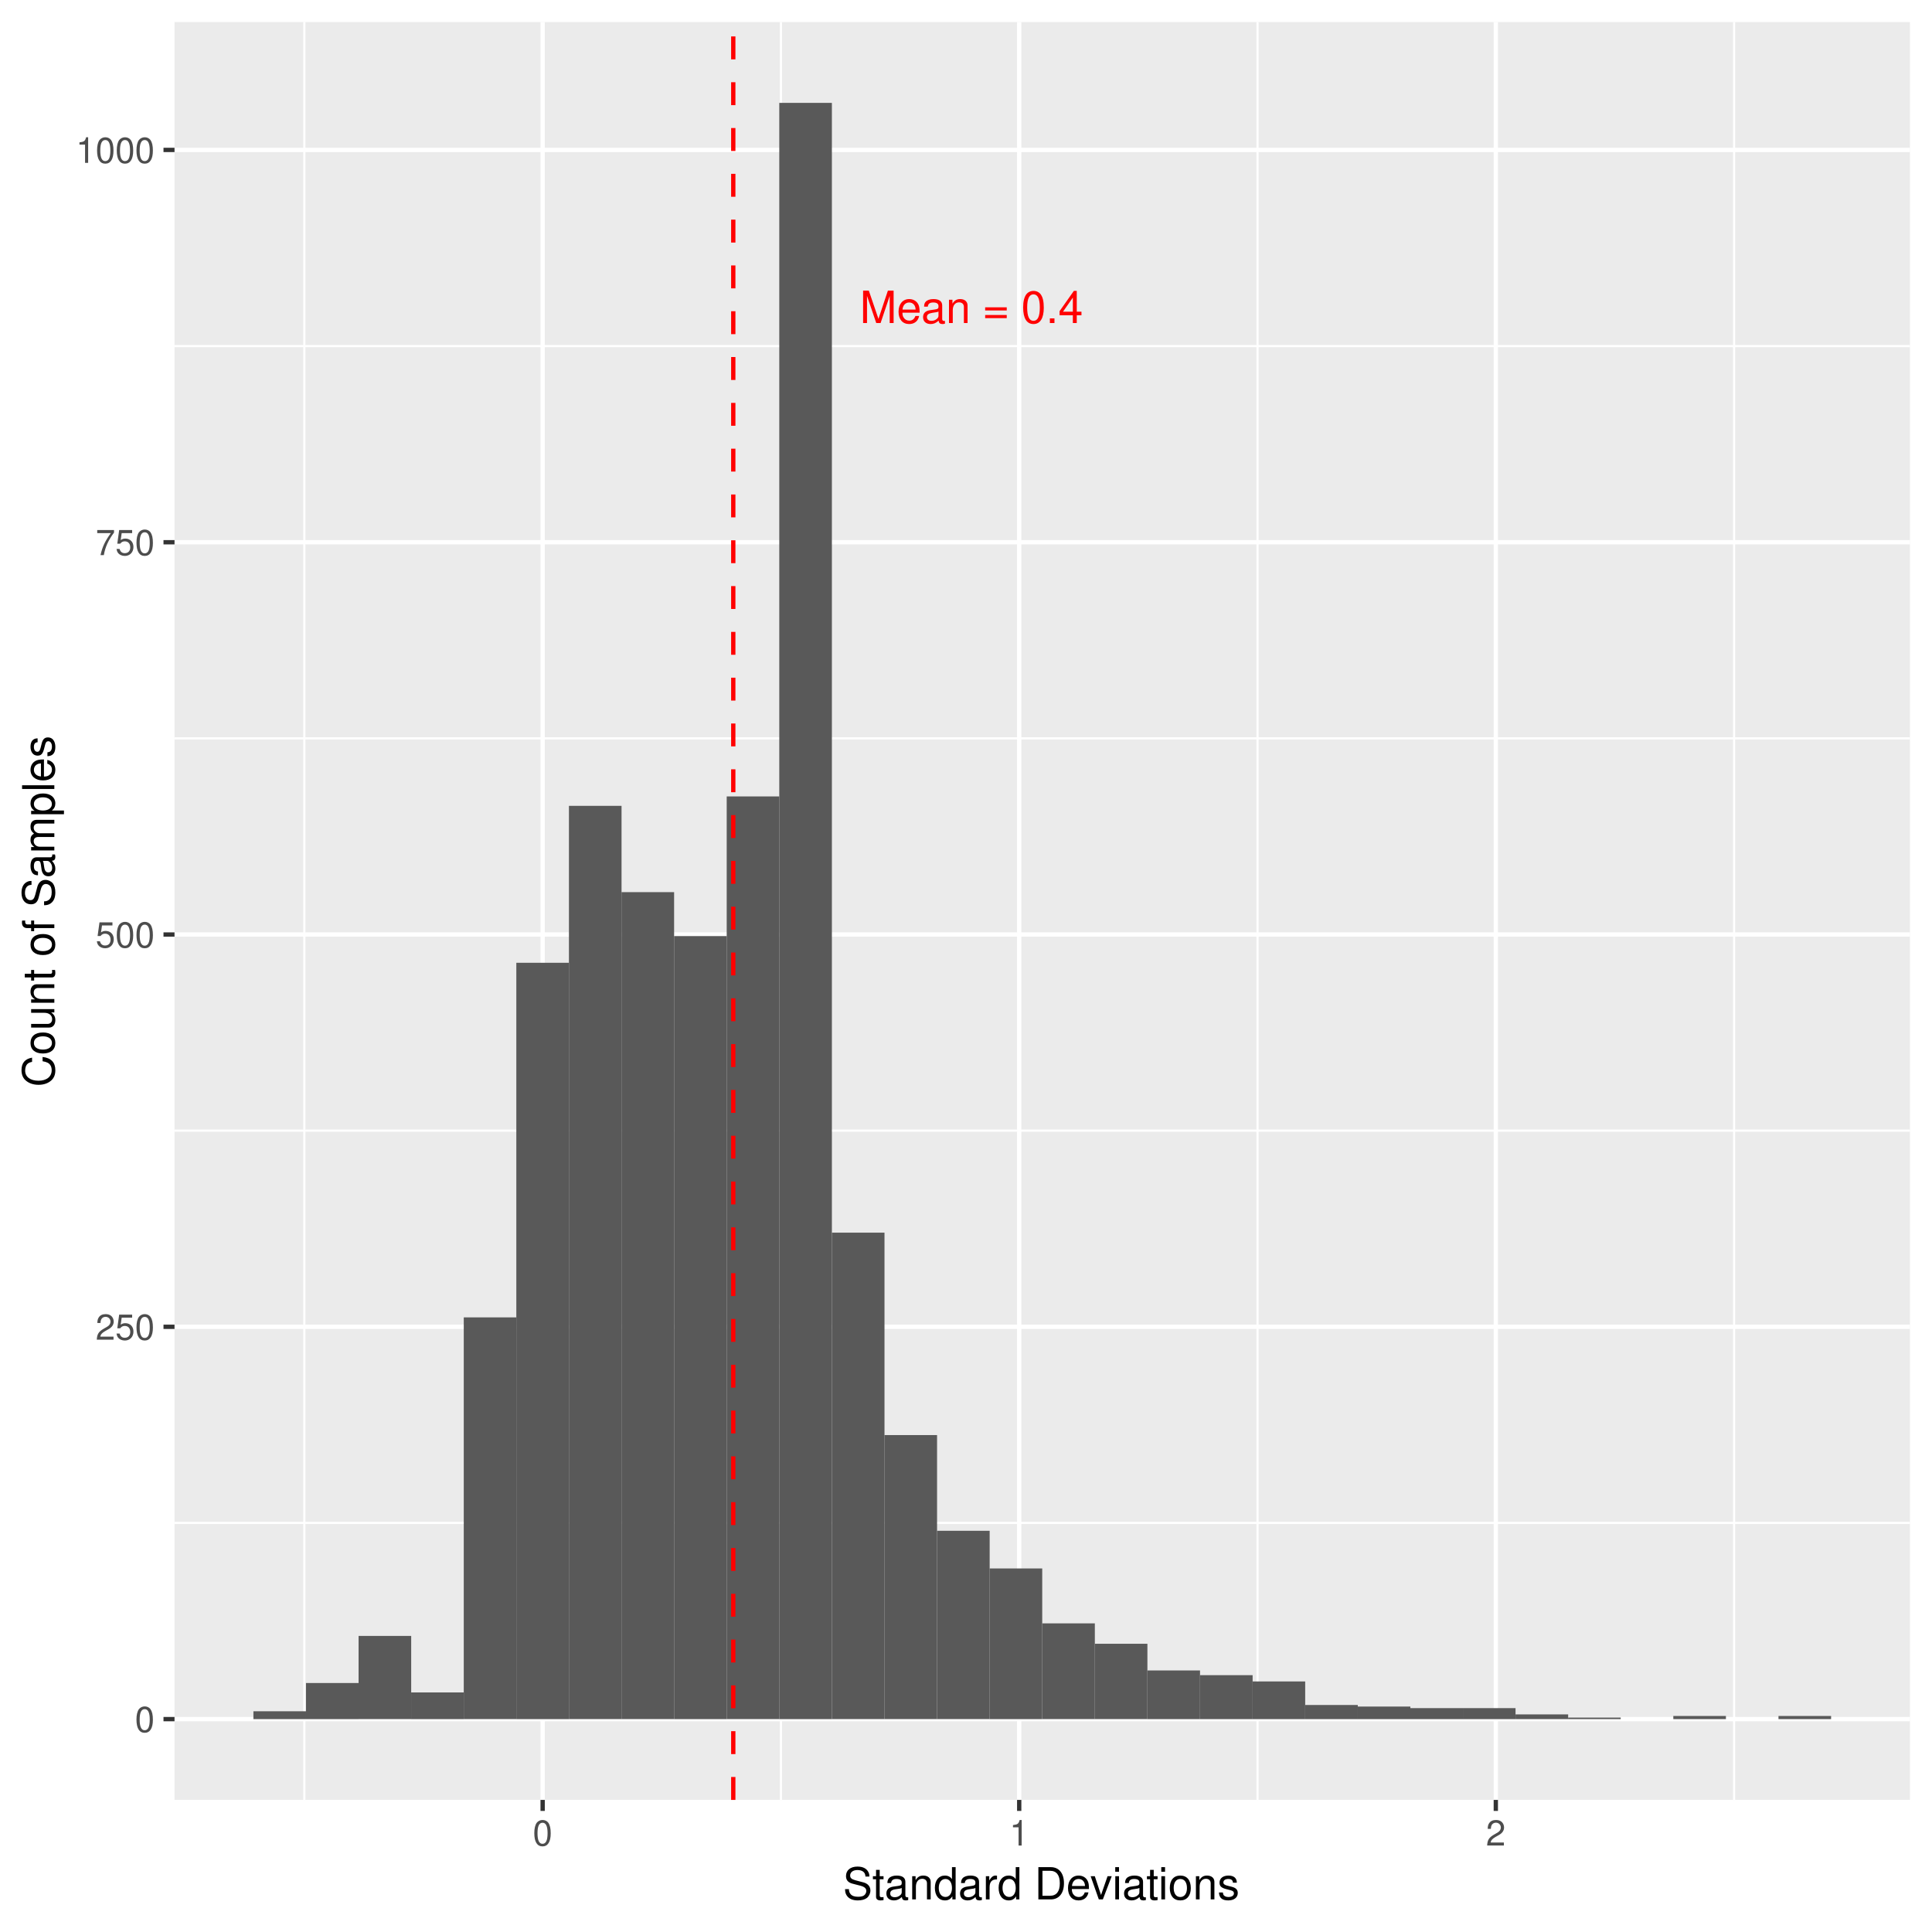
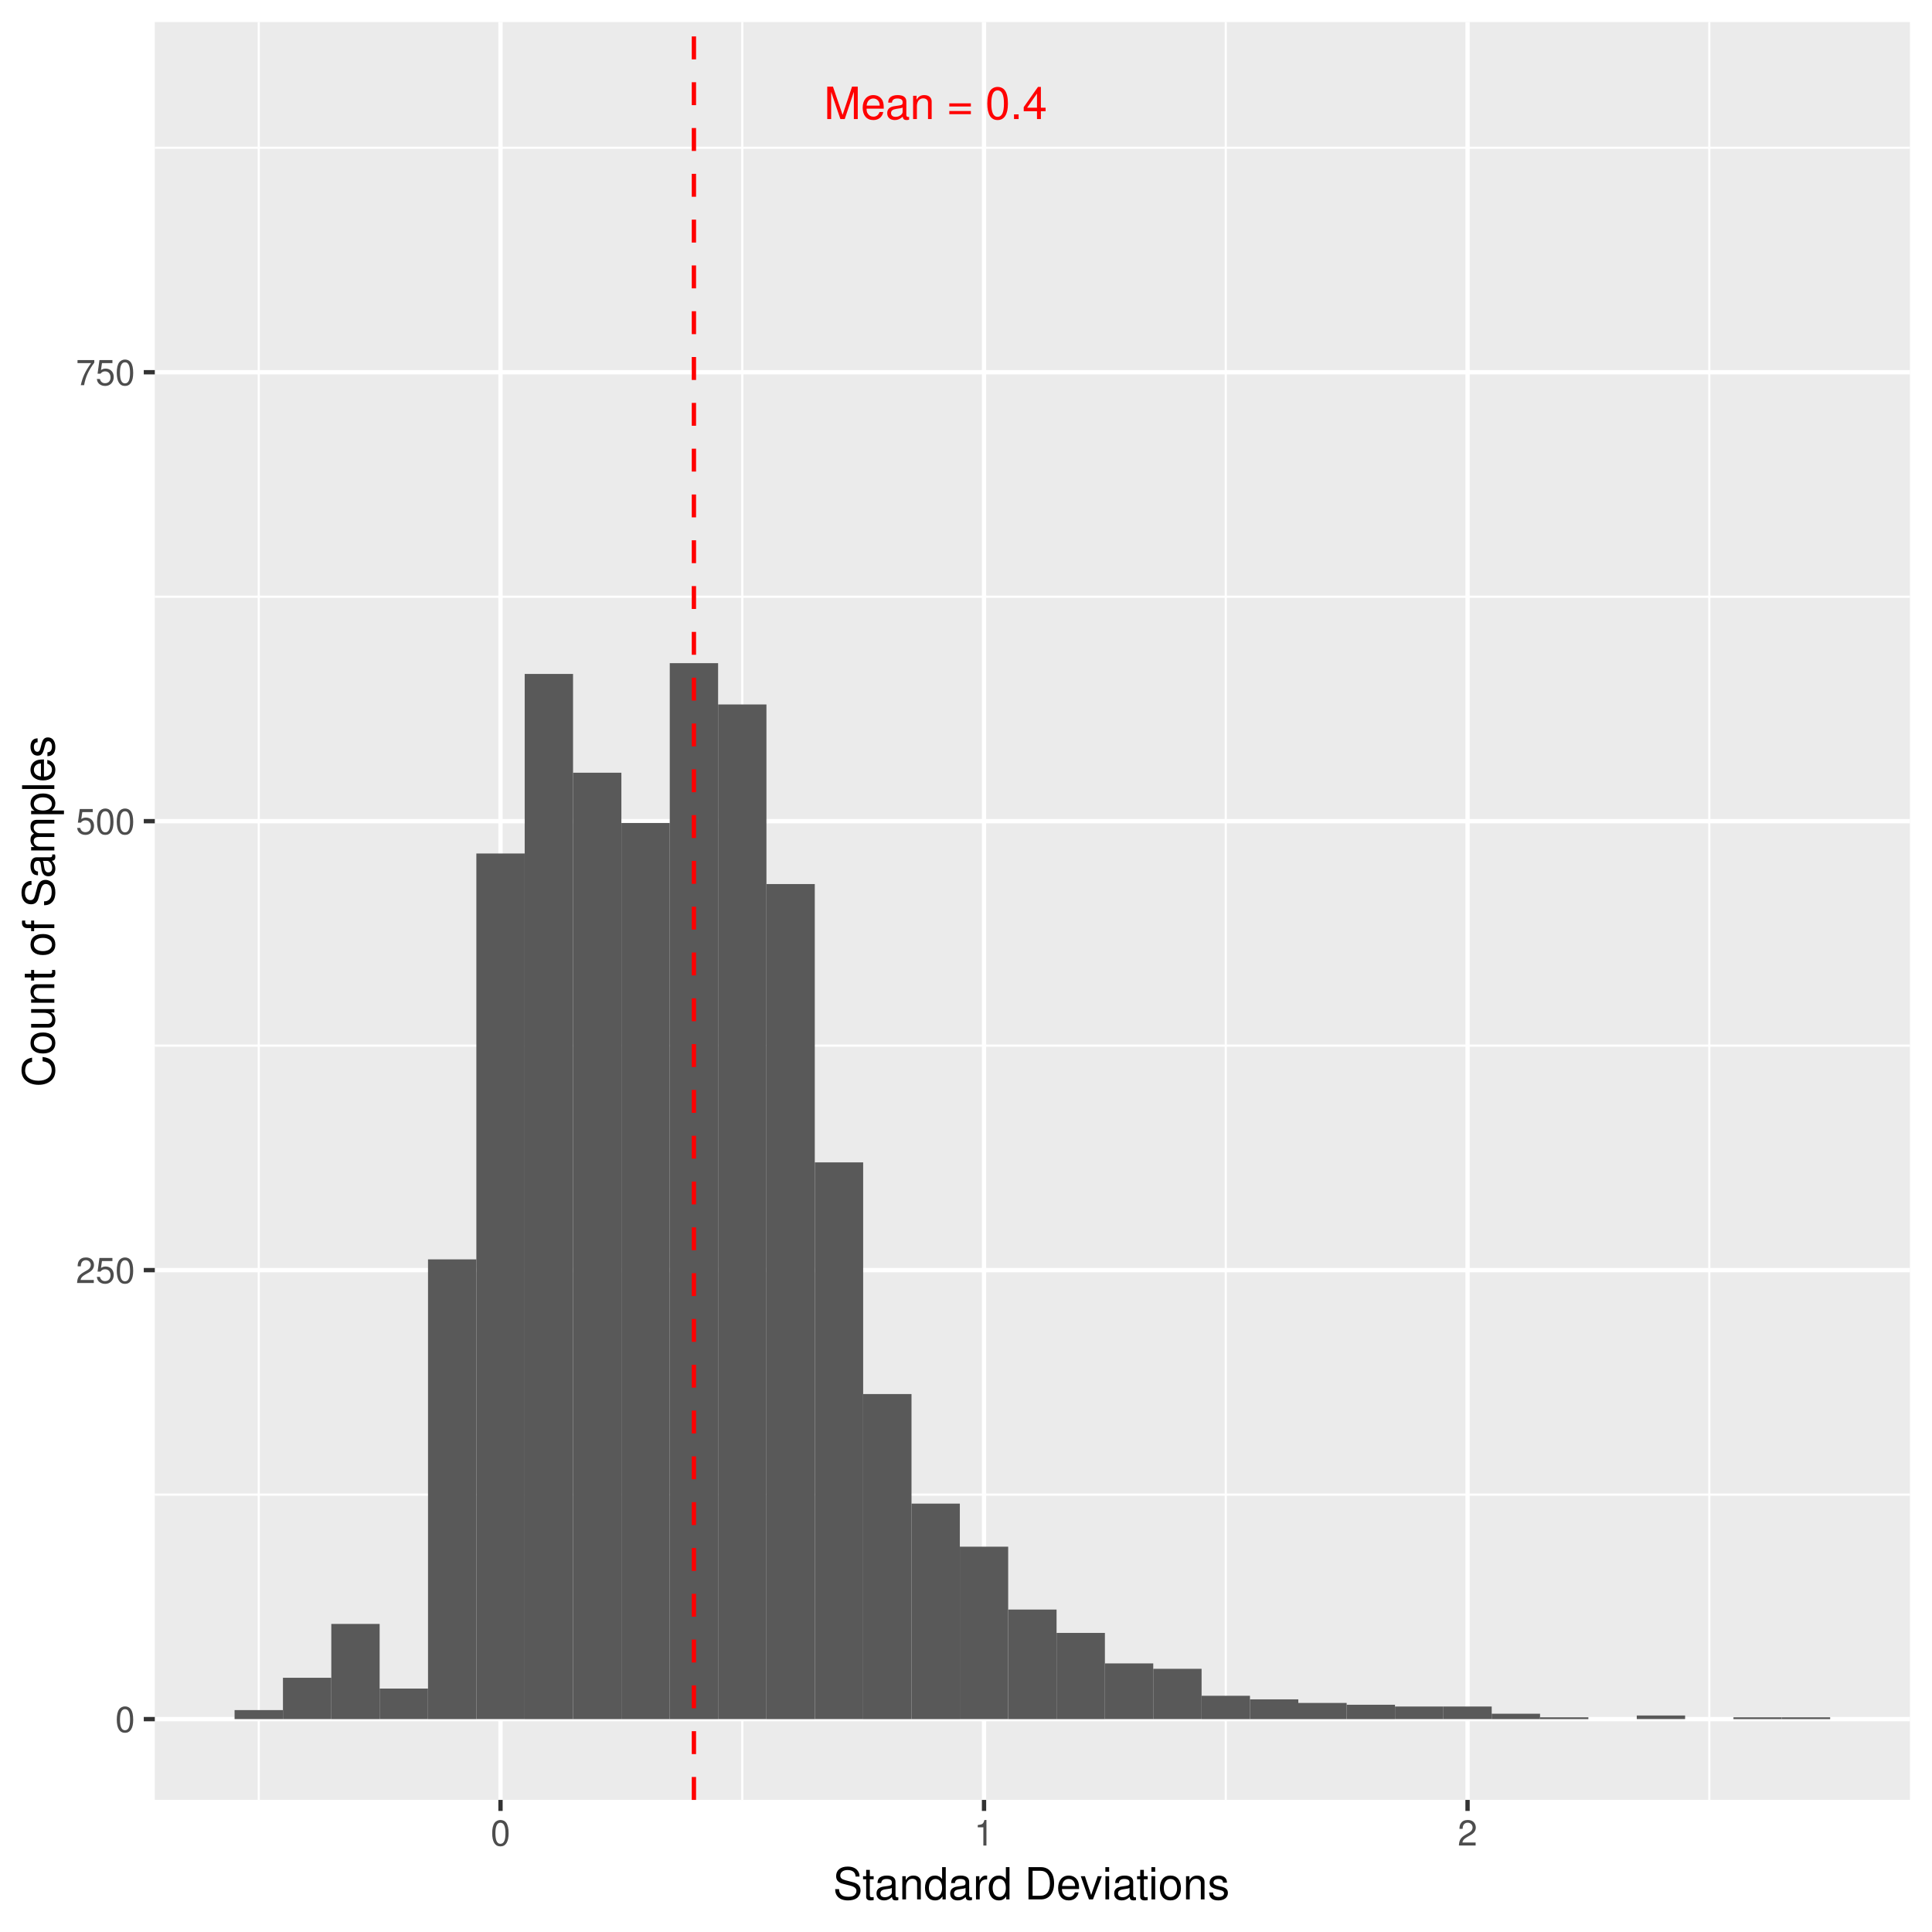
<svg xmlns="http://www.w3.org/2000/svg" viewBox="0 0 480.00 480.00">
  <defs>
    <style type="text/css">
-     line, polyline, polygon, path, rect, circle {
+     line, polyline, path, rect, circle {
      fill: none;
      stroke: #000000;
      stroke-linecap: round;
      stroke-linejoin: round;
      stroke-miterlimit: 10.00;
    }
  </style>
  </defs>
  <rect width="100%" height="100%" style="stroke: none; fill: #FFFFFF;" />
  <rect x="0.00" y="0.00" width="480.00" height="480.00" style="stroke-width: 1.07; stroke: #FFFFFF; fill: #FFFFFF;" />
  <defs>
-     <clipPath id="cpNDMuMzZ8NDc0LjUyfDQ0Ny4xOHw1LjQ4">
-       <rect x="43.36" y="5.48" width="431.16" height="441.70" />
+     <clipPath id="cpMzguNDY0MXw0NzQuNTIxfDQ0Ny4xODN8NS40Nzk0NQ==">
+       <rect x="38.46" y="5.48" width="436.06" height="441.70" />
    </clipPath>
  </defs>
-   <rect x="43.36" y="5.48" width="431.16" height="441.70" style="stroke-width: 1.07; stroke: none; fill: #EBEBEB;" clip-path="url(#cpNDMuMzZ8NDc0LjUyfDQ0Ny4xOHw1LjQ4)" />
-   <polyline points="43.36,378.37 474.52,378.37 " style="stroke-width: 0.53; stroke: #FFFFFF; stroke-linecap: butt;" clip-path="url(#cpNDMuMzZ8NDc0LjUyfDQ0Ny4xOHw1LjQ4)" />
-   <polyline points="43.36,280.91 474.52,280.91 " style="stroke-width: 0.53; stroke: #FFFFFF; stroke-linecap: butt;" clip-path="url(#cpNDMuMzZ8NDc0LjUyfDQ0Ny4xOHw1LjQ4)" />
-   <polyline points="43.36,183.45 474.52,183.45 " style="stroke-width: 0.53; stroke: #FFFFFF; stroke-linecap: butt;" clip-path="url(#cpNDMuMzZ8NDc0LjUyfDQ0Ny4xOHw1LjQ4)" />
-   <polyline points="43.36,85.98 474.52,85.98 " style="stroke-width: 0.53; stroke: #FFFFFF; stroke-linecap: butt;" clip-path="url(#cpNDMuMzZ8NDc0LjUyfDQ0Ny4xOHw1LjQ4)" />
-   <polyline points="75.61,447.18 75.61,5.48 " style="stroke-width: 0.53; stroke: #FFFFFF; stroke-linecap: butt;" clip-path="url(#cpNDMuMzZ8NDc0LjUyfDQ0Ny4xOHw1LjQ4)" />
-   <polyline points="194.02,447.18 194.02,5.48 " style="stroke-width: 0.53; stroke: #FFFFFF; stroke-linecap: butt;" clip-path="url(#cpNDMuMzZ8NDc0LjUyfDQ0Ny4xOHw1LjQ4)" />
-   <polyline points="312.43,447.18 312.43,5.48 " style="stroke-width: 0.53; stroke: #FFFFFF; stroke-linecap: butt;" clip-path="url(#cpNDMuMzZ8NDc0LjUyfDQ0Ny4xOHw1LjQ4)" />
-   <polyline points="430.83,447.18 430.83,5.48 " style="stroke-width: 0.53; stroke: #FFFFFF; stroke-linecap: butt;" clip-path="url(#cpNDMuMzZ8NDc0LjUyfDQ0Ny4xOHw1LjQ4)" />
-   <polyline points="43.36,427.11 474.52,427.11 " style="stroke-width: 1.07; stroke: #FFFFFF; stroke-linecap: butt;" clip-path="url(#cpNDMuMzZ8NDc0LjUyfDQ0Ny4xOHw1LjQ4)" />
-   <polyline points="43.36,329.64 474.52,329.64 " style="stroke-width: 1.07; stroke: #FFFFFF; stroke-linecap: butt;" clip-path="url(#cpNDMuMzZ8NDc0LjUyfDQ0Ny4xOHw1LjQ4)" />
-   <polyline points="43.36,232.18 474.52,232.18 " style="stroke-width: 1.07; stroke: #FFFFFF; stroke-linecap: butt;" clip-path="url(#cpNDMuMzZ8NDc0LjUyfDQ0Ny4xOHw1LjQ4)" />
-   <polyline points="43.36,134.72 474.52,134.72 " style="stroke-width: 1.07; stroke: #FFFFFF; stroke-linecap: butt;" clip-path="url(#cpNDMuMzZ8NDc0LjUyfDQ0Ny4xOHw1LjQ4)" />
-   <polyline points="43.36,37.25 474.52,37.25 " style="stroke-width: 1.07; stroke: #FFFFFF; stroke-linecap: butt;" clip-path="url(#cpNDMuMzZ8NDc0LjUyfDQ0Ny4xOHw1LjQ4)" />
-   <polyline points="134.82,447.18 134.82,5.48 " style="stroke-width: 1.07; stroke: #FFFFFF; stroke-linecap: butt;" clip-path="url(#cpNDMuMzZ8NDc0LjUyfDQ0Ny4xOHw1LjQ4)" />
-   <polyline points="253.22,447.18 253.22,5.48 " style="stroke-width: 1.07; stroke: #FFFFFF; stroke-linecap: butt;" clip-path="url(#cpNDMuMzZ8NDc0LjUyfDQ0Ny4xOHw1LjQ4)" />
-   <polyline points="371.63,447.18 371.63,5.48 " style="stroke-width: 1.07; stroke: #FFFFFF; stroke-linecap: butt;" clip-path="url(#cpNDMuMzZ8NDc0LjUyfDQ0Ny4xOHw1LjQ4)" />
-   <rect x="62.96" y="425.16" width="13.07" height="1.95" style="stroke-width: 1.07; stroke: none; stroke-linecap: butt; fill: #595959;" clip-path="url(#cpNDMuMzZ8NDc0LjUyfDQ0Ny4xOHw1LjQ4)" />
-   <rect x="76.02" y="418.14" width="13.07" height="8.97" style="stroke-width: 1.07; stroke: none; stroke-linecap: butt; fill: #595959;" clip-path="url(#cpNDMuMzZ8NDc0LjUyfDQ0Ny4xOHw1LjQ4)" />
-   <rect x="89.09" y="406.44" width="13.07" height="20.66" style="stroke-width: 1.07; stroke: none; stroke-linecap: butt; fill: #595959;" clip-path="url(#cpNDMuMzZ8NDc0LjUyfDQ0Ny4xOHw1LjQ4)" />
-   <rect x="102.15" y="420.48" width="13.07" height="6.63" style="stroke-width: 1.07; stroke: none; stroke-linecap: butt; fill: #595959;" clip-path="url(#cpNDMuMzZ8NDc0LjUyfDQ0Ny4xOHw1LjQ4)" />
-   <rect x="115.22" y="327.30" width="13.07" height="99.80" style="stroke-width: 1.07; stroke: none; stroke-linecap: butt; fill: #595959;" clip-path="url(#cpNDMuMzZ8NDc0LjUyfDQ0Ny4xOHw1LjQ4)" />
-   <rect x="128.28" y="239.20" width="13.07" height="187.91" style="stroke-width: 1.07; stroke: none; stroke-linecap: butt; fill: #595959;" clip-path="url(#cpNDMuMzZ8NDc0LjUyfDQ0Ny4xOHw1LjQ4)" />
-   <rect x="141.35" y="200.21" width="13.07" height="226.89" style="stroke-width: 1.07; stroke: none; stroke-linecap: butt; fill: #595959;" clip-path="url(#cpNDMuMzZ8NDc0LjUyfDQ0Ny4xOHw1LjQ4)" />
-   <rect x="154.41" y="221.65" width="13.07" height="205.45" style="stroke-width: 1.07; stroke: none; stroke-linecap: butt; fill: #595959;" clip-path="url(#cpNDMuMzZ8NDc0LjUyfDQ0Ny4xOHw1LjQ4)" />
-   <rect x="167.48" y="232.57" width="13.07" height="194.54" style="stroke-width: 1.07; stroke: none; stroke-linecap: butt; fill: #595959;" clip-path="url(#cpNDMuMzZ8NDc0LjUyfDQ0Ny4xOHw1LjQ4)" />
-   <rect x="180.55" y="197.87" width="13.07" height="229.23" style="stroke-width: 1.07; stroke: none; stroke-linecap: butt; fill: #595959;" clip-path="url(#cpNDMuMzZ8NDc0LjUyfDQ0Ny4xOHw1LjQ4)" />
-   <rect x="193.61" y="25.56" width="13.07" height="401.55" style="stroke-width: 1.07; stroke: none; stroke-linecap: butt; fill: #595959;" clip-path="url(#cpNDMuMzZ8NDc0LjUyfDQ0Ny4xOHw1LjQ4)" />
-   <rect x="206.68" y="306.25" width="13.07" height="120.85" style="stroke-width: 1.07; stroke: none; stroke-linecap: butt; fill: #595959;" clip-path="url(#cpNDMuMzZ8NDc0LjUyfDQ0Ny4xOHw1LjQ4)" />
-   <rect x="219.74" y="356.54" width="13.07" height="70.56" style="stroke-width: 1.07; stroke: none; stroke-linecap: butt; fill: #595959;" clip-path="url(#cpNDMuMzZ8NDc0LjUyfDQ0Ny4xOHw1LjQ4)" />
-   <rect x="232.81" y="380.32" width="13.07" height="46.78" style="stroke-width: 1.07; stroke: none; stroke-linecap: butt; fill: #595959;" clip-path="url(#cpNDMuMzZ8NDc0LjUyfDQ0Ny4xOHw1LjQ4)" />
-   <rect x="245.87" y="389.68" width="13.07" height="37.43" style="stroke-width: 1.07; stroke: none; stroke-linecap: butt; fill: #595959;" clip-path="url(#cpNDMuMzZ8NDc0LjUyfDQ0Ny4xOHw1LjQ4)" />
-   <rect x="258.94" y="403.32" width="13.07" height="23.78" style="stroke-width: 1.07; stroke: none; stroke-linecap: butt; fill: #595959;" clip-path="url(#cpNDMuMzZ8NDc0LjUyfDQ0Ny4xOHw1LjQ4)" />
-   <rect x="272.00" y="408.39" width="13.07" height="18.71" style="stroke-width: 1.07; stroke: none; stroke-linecap: butt; fill: #595959;" clip-path="url(#cpNDMuMzZ8NDc0LjUyfDQ0Ny4xOHw1LjQ4)" />
-   <rect x="285.07" y="415.02" width="13.07" height="12.09" style="stroke-width: 1.07; stroke: none; stroke-linecap: butt; fill: #595959;" clip-path="url(#cpNDMuMzZ8NDc0LjUyfDQ0Ny4xOHw1LjQ4)" />
-   <rect x="298.14" y="416.19" width="13.07" height="10.92" style="stroke-width: 1.07; stroke: none; stroke-linecap: butt; fill: #595959;" clip-path="url(#cpNDMuMzZ8NDc0LjUyfDQ0Ny4xOHw1LjQ4)" />
-   <rect x="311.20" y="417.75" width="13.07" height="9.36" style="stroke-width: 1.07; stroke: none; stroke-linecap: butt; fill: #595959;" clip-path="url(#cpNDMuMzZ8NDc0LjUyfDQ0Ny4xOHw1LjQ4)" />
-   <rect x="324.27" y="423.60" width="13.07" height="3.51" style="stroke-width: 1.07; stroke: none; stroke-linecap: butt; fill: #595959;" clip-path="url(#cpNDMuMzZ8NDc0LjUyfDQ0Ny4xOHw1LjQ4)" />
-   <rect x="337.33" y="423.99" width="13.07" height="3.12" style="stroke-width: 1.07; stroke: none; stroke-linecap: butt; fill: #595959;" clip-path="url(#cpNDMuMzZ8NDc0LjUyfDQ0Ny4xOHw1LjQ4)" />
-   <rect x="350.40" y="424.38" width="13.07" height="2.73" style="stroke-width: 1.07; stroke: none; stroke-linecap: butt; fill: #595959;" clip-path="url(#cpNDMuMzZ8NDc0LjUyfDQ0Ny4xOHw1LjQ4)" />
-   <rect x="363.46" y="424.38" width="13.07" height="2.73" style="stroke-width: 1.07; stroke: none; stroke-linecap: butt; fill: #595959;" clip-path="url(#cpNDMuMzZ8NDc0LjUyfDQ0Ny4xOHw1LjQ4)" />
-   <rect x="376.53" y="425.94" width="13.07" height="1.17" style="stroke-width: 1.07; stroke: none; stroke-linecap: butt; fill: #595959;" clip-path="url(#cpNDMuMzZ8NDc0LjUyfDQ0Ny4xOHw1LjQ4)" />
-   <rect x="389.59" y="426.72" width="13.07" height="0.39" style="stroke-width: 1.07; stroke: none; stroke-linecap: butt; fill: #595959;" clip-path="url(#cpNDMuMzZ8NDc0LjUyfDQ0Ny4xOHw1LjQ4)" />
-   <rect x="402.66" y="427.11" width="13.07" height="0.00" style="stroke-width: 1.07; stroke: none; stroke-linecap: butt; fill: #595959;" clip-path="url(#cpNDMuMzZ8NDc0LjUyfDQ0Ny4xOHw1LjQ4)" />
-   <rect x="415.73" y="426.33" width="13.07" height="0.78" style="stroke-width: 1.07; stroke: none; stroke-linecap: butt; fill: #595959;" clip-path="url(#cpNDMuMzZ8NDc0LjUyfDQ0Ny4xOHw1LjQ4)" />
-   <rect x="428.79" y="427.11" width="13.07" height="0.00" style="stroke-width: 1.07; stroke: none; stroke-linecap: butt; fill: #595959;" clip-path="url(#cpNDMuMzZ8NDc0LjUyfDQ0Ny4xOHw1LjQ4)" />
-   <rect x="441.86" y="426.33" width="13.07" height="0.78" style="stroke-width: 1.07; stroke: none; stroke-linecap: butt; fill: #595959;" clip-path="url(#cpNDMuMzZ8NDc0LjUyfDQ0Ny4xOHw1LjQ4)" />
-   <line x1="182.18" y1="447.18" x2="182.18" y2="5.48" style="stroke-width: 1.07; stroke: #FF0000; stroke-dasharray: 5.69,5.69; stroke-linecap: butt;" clip-path="url(#cpNDMuMzZ8NDc0LjUyfDQ0Ny4xOHw1LjQ4)" />
-   <g clip-path="url(#cpNDMuMzZ8NDc0LjUyfDQ0Ny4xOHw1LjQ4)">
-     <text x="213.61" y="80.26" style="font-size: 11.04px; fill: #FF0000; font-family: Nimbus Sans L;" textLength="55.54px" lengthAdjust="spacingAndGlyphs">Mean = 0.4</text>
+   <rect x="38.46" y="5.48" width="436.06" height="441.70" style="stroke-width: 1.07; stroke: none; fill: #EBEBEB;" clip-path="url(#cpMzguNDY0MXw0NzQuNTIxfDQ0Ny4xODN8NS40Nzk0NQ==)" />
+   <polyline points="38.46,371.34 474.52,371.34 " style="stroke-width: 0.53; stroke: #FFFFFF; stroke-linecap: butt;" clip-path="url(#cpMzguNDY0MXw0NzQuNTIxfDQ0Ny4xODN8NS40Nzk0NQ==)" />
+   <polyline points="38.46,259.79 474.52,259.79 " style="stroke-width: 0.53; stroke: #FFFFFF; stroke-linecap: butt;" clip-path="url(#cpMzguNDY0MXw0NzQuNTIxfDQ0Ny4xODN8NS40Nzk0NQ==)" />
+   <polyline points="38.46,148.25 474.52,148.25 " style="stroke-width: 0.53; stroke: #FFFFFF; stroke-linecap: butt;" clip-path="url(#cpMzguNDY0MXw0NzQuNTIxfDQ0Ny4xODN8NS40Nzk0NQ==)" />
+   <polyline points="38.46,36.71 474.52,36.71 " style="stroke-width: 0.53; stroke: #FFFFFF; stroke-linecap: butt;" clip-path="url(#cpMzguNDY0MXw0NzQuNTIxfDQ0Ny4xODN8NS40Nzk0NQ==)" />
+   <polyline points="64.29,447.18 64.29,5.48 " style="stroke-width: 0.53; stroke: #FFFFFF; stroke-linecap: butt;" clip-path="url(#cpMzguNDY0MXw0NzQuNTIxfDQ0Ny4xODN8NS40Nzk0NQ==)" />
+   <polyline points="184.42,447.18 184.42,5.48 " style="stroke-width: 0.53; stroke: #FFFFFF; stroke-linecap: butt;" clip-path="url(#cpMzguNDY0MXw0NzQuNTIxfDQ0Ny4xODN8NS40Nzk0NQ==)" />
+   <polyline points="304.54,447.18 304.54,5.48 " style="stroke-width: 0.53; stroke: #FFFFFF; stroke-linecap: butt;" clip-path="url(#cpMzguNDY0MXw0NzQuNTIxfDQ0Ny4xODN8NS40Nzk0NQ==)" />
+   <polyline points="424.67,447.18 424.67,5.48 " style="stroke-width: 0.53; stroke: #FFFFFF; stroke-linecap: butt;" clip-path="url(#cpMzguNDY0MXw0NzQuNTIxfDQ0Ny4xODN8NS40Nzk0NQ==)" />
+   <polyline points="38.46,427.11 474.52,427.11 " style="stroke-width: 1.07; stroke: #FFFFFF; stroke-linecap: butt;" clip-path="url(#cpMzguNDY0MXw0NzQuNTIxfDQ0Ny4xODN8NS40Nzk0NQ==)" />
+   <polyline points="38.46,315.56 474.52,315.56 " style="stroke-width: 1.07; stroke: #FFFFFF; stroke-linecap: butt;" clip-path="url(#cpMzguNDY0MXw0NzQuNTIxfDQ0Ny4xODN8NS40Nzk0NQ==)" />
+   <polyline points="38.46,204.02 474.52,204.02 " style="stroke-width: 1.07; stroke: #FFFFFF; stroke-linecap: butt;" clip-path="url(#cpMzguNDY0MXw0NzQuNTIxfDQ0Ny4xODN8NS40Nzk0NQ==)" />
+   <polyline points="38.46,92.48 474.52,92.48 " style="stroke-width: 1.07; stroke: #FFFFFF; stroke-linecap: butt;" clip-path="url(#cpMzguNDY0MXw0NzQuNTIxfDQ0Ny4xODN8NS40Nzk0NQ==)" />
+   <polyline points="124.35,447.18 124.35,5.48 " style="stroke-width: 1.07; stroke: #FFFFFF; stroke-linecap: butt;" clip-path="url(#cpMzguNDY0MXw0NzQuNTIxfDQ0Ny4xODN8NS40Nzk0NQ==)" />
+   <polyline points="244.48,447.18 244.48,5.48 " style="stroke-width: 1.07; stroke: #FFFFFF; stroke-linecap: butt;" clip-path="url(#cpMzguNDY0MXw0NzQuNTIxfDQ0Ny4xODN8NS40Nzk0NQ==)" />
+   <polyline points="364.61,447.18 364.61,5.48 " style="stroke-width: 1.07; stroke: #FFFFFF; stroke-linecap: butt;" clip-path="url(#cpMzguNDY0MXw0NzQuNTIxfDQ0Ny4xODN8NS40Nzk0NQ==)" />
+   <rect x="58.28" y="424.87" width="12.01" height="2.23" style="stroke-width: 1.07; stroke: none; stroke-linecap: butt; fill: #595959;" clip-path="url(#cpMzguNDY0MXw0NzQuNTIxfDQ0Ny4xODN8NS40Nzk0NQ==)" />
+   <rect x="70.30" y="416.84" width="12.01" height="10.26" style="stroke-width: 1.07; stroke: none; stroke-linecap: butt; fill: #595959;" clip-path="url(#cpMzguNDY0MXw0NzQuNTIxfDQ0Ny4xODN8NS40Nzk0NQ==)" />
+   <rect x="82.31" y="403.46" width="12.01" height="23.65" style="stroke-width: 1.07; stroke: none; stroke-linecap: butt; fill: #595959;" clip-path="url(#cpMzguNDY0MXw0NzQuNTIxfDQ0Ny4xODN8NS40Nzk0NQ==)" />
+   <rect x="94.32" y="419.52" width="12.01" height="7.58" style="stroke-width: 1.07; stroke: none; stroke-linecap: butt; fill: #595959;" clip-path="url(#cpMzguNDY0MXw0NzQuNTIxfDQ0Ny4xODN8NS40Nzk0NQ==)" />
+   <rect x="106.34" y="312.89" width="12.01" height="114.22" style="stroke-width: 1.07; stroke: none; stroke-linecap: butt; fill: #595959;" clip-path="url(#cpMzguNDY0MXw0NzQuNTIxfDQ0Ny4xODN8NS40Nzk0NQ==)" />
+   <rect x="118.35" y="212.05" width="12.01" height="215.05" style="stroke-width: 1.07; stroke: none; stroke-linecap: butt; fill: #595959;" clip-path="url(#cpMzguNDY0MXw0NzQuNTIxfDQ0Ny4xODN8NS40Nzk0NQ==)" />
+   <rect x="130.36" y="167.44" width="12.01" height="259.67" style="stroke-width: 1.07; stroke: none; stroke-linecap: butt; fill: #595959;" clip-path="url(#cpMzguNDY0MXw0NzQuNTIxfDQ0Ny4xODN8NS40Nzk0NQ==)" />
+   <rect x="142.37" y="191.98" width="12.01" height="235.13" style="stroke-width: 1.07; stroke: none; stroke-linecap: butt; fill: #595959;" clip-path="url(#cpMzguNDY0MXw0NzQuNTIxfDQ0Ny4xODN8NS40Nzk0NQ==)" />
+   <rect x="154.39" y="204.47" width="12.01" height="222.64" style="stroke-width: 1.07; stroke: none; stroke-linecap: butt; fill: #595959;" clip-path="url(#cpMzguNDY0MXw0NzQuNTIxfDQ0Ny4xODN8NS40Nzk0NQ==)" />
+   <rect x="166.40" y="164.76" width="12.01" height="262.35" style="stroke-width: 1.07; stroke: none; stroke-linecap: butt; fill: #595959;" clip-path="url(#cpMzguNDY0MXw0NzQuNTIxfDQ0Ny4xODN8NS40Nzk0NQ==)" />
+   <rect x="178.41" y="175.02" width="12.01" height="252.08" style="stroke-width: 1.07; stroke: none; stroke-linecap: butt; fill: #595959;" clip-path="url(#cpMzguNDY0MXw0NzQuNTIxfDQ0Ny4xODN8NS40Nzk0NQ==)" />
+   <rect x="190.42" y="219.64" width="12.01" height="207.47" style="stroke-width: 1.07; stroke: none; stroke-linecap: butt; fill: #595959;" clip-path="url(#cpMzguNDY0MXw0NzQuNTIxfDQ0Ny4xODN8NS40Nzk0NQ==)" />
+   <rect x="202.44" y="288.79" width="12.01" height="138.31" style="stroke-width: 1.07; stroke: none; stroke-linecap: butt; fill: #595959;" clip-path="url(#cpMzguNDY0MXw0NzQuNTIxfDQ0Ny4xODN8NS40Nzk0NQ==)" />
+   <rect x="214.45" y="346.35" width="12.01" height="80.76" style="stroke-width: 1.07; stroke: none; stroke-linecap: butt; fill: #595959;" clip-path="url(#cpMzguNDY0MXw0NzQuNTIxfDQ0Ny4xODN8NS40Nzk0NQ==)" />
+   <rect x="226.46" y="373.57" width="12.01" height="53.54" style="stroke-width: 1.07; stroke: none; stroke-linecap: butt; fill: #595959;" clip-path="url(#cpMzguNDY0MXw0NzQuNTIxfDQ0Ny4xODN8NS40Nzk0NQ==)" />
+   <rect x="238.47" y="384.27" width="12.01" height="42.83" style="stroke-width: 1.07; stroke: none; stroke-linecap: butt; fill: #595959;" clip-path="url(#cpMzguNDY0MXw0NzQuNTIxfDQ0Ny4xODN8NS40Nzk0NQ==)" />
+   <rect x="250.49" y="399.89" width="12.01" height="27.22" style="stroke-width: 1.07; stroke: none; stroke-linecap: butt; fill: #595959;" clip-path="url(#cpMzguNDY0MXw0NzQuNTIxfDQ0Ny4xODN8NS40Nzk0NQ==)" />
+   <rect x="262.50" y="405.69" width="12.01" height="21.42" style="stroke-width: 1.07; stroke: none; stroke-linecap: butt; fill: #595959;" clip-path="url(#cpMzguNDY0MXw0NzQuNTIxfDQ0Ny4xODN8NS40Nzk0NQ==)" />
+   <rect x="274.51" y="413.27" width="12.01" height="13.83" style="stroke-width: 1.07; stroke: none; stroke-linecap: butt; fill: #595959;" clip-path="url(#cpMzguNDY0MXw0NzQuNTIxfDQ0Ny4xODN8NS40Nzk0NQ==)" />
+   <rect x="286.52" y="414.61" width="12.01" height="12.49" style="stroke-width: 1.07; stroke: none; stroke-linecap: butt; fill: #595959;" clip-path="url(#cpMzguNDY0MXw0NzQuNTIxfDQ0Ny4xODN8NS40Nzk0NQ==)" />
+   <rect x="298.54" y="421.31" width="12.01" height="5.80" style="stroke-width: 1.07; stroke: none; stroke-linecap: butt; fill: #595959;" clip-path="url(#cpMzguNDY0MXw0NzQuNTIxfDQ0Ny4xODN8NS40Nzk0NQ==)" />
+   <rect x="310.55" y="422.20" width="12.01" height="4.91" style="stroke-width: 1.07; stroke: none; stroke-linecap: butt; fill: #595959;" clip-path="url(#cpMzguNDY0MXw0NzQuNTIxfDQ0Ny4xODN8NS40Nzk0NQ==)" />
+   <rect x="322.56" y="423.09" width="12.01" height="4.02" style="stroke-width: 1.07; stroke: none; stroke-linecap: butt; fill: #595959;" clip-path="url(#cpMzguNDY0MXw0NzQuNTIxfDQ0Ny4xODN8NS40Nzk0NQ==)" />
+   <rect x="334.57" y="423.54" width="12.01" height="3.57" style="stroke-width: 1.07; stroke: none; stroke-linecap: butt; fill: #595959;" clip-path="url(#cpMzguNDY0MXw0NzQuNTIxfDQ0Ny4xODN8NS40Nzk0NQ==)" />
+   <rect x="346.59" y="423.98" width="12.01" height="3.12" style="stroke-width: 1.07; stroke: none; stroke-linecap: butt; fill: #595959;" clip-path="url(#cpMzguNDY0MXw0NzQuNTIxfDQ0Ny4xODN8NS40Nzk0NQ==)" />
+   <rect x="358.60" y="423.98" width="12.01" height="3.12" style="stroke-width: 1.07; stroke: none; stroke-linecap: butt; fill: #595959;" clip-path="url(#cpMzguNDY0MXw0NzQuNTIxfDQ0Ny4xODN8NS40Nzk0NQ==)" />
+   <rect x="370.61" y="425.77" width="12.01" height="1.34" style="stroke-width: 1.07; stroke: none; stroke-linecap: butt; fill: #595959;" clip-path="url(#cpMzguNDY0MXw0NzQuNTIxfDQ0Ny4xODN8NS40Nzk0NQ==)" />
+   <rect x="382.62" y="426.66" width="12.01" height="0.45" style="stroke-width: 1.07; stroke: none; stroke-linecap: butt; fill: #595959;" clip-path="url(#cpMzguNDY0MXw0NzQuNTIxfDQ0Ny4xODN8NS40Nzk0NQ==)" />
+   <rect x="394.64" y="427.11" width="12.01" height="0.00" style="stroke-width: 1.07; stroke: none; stroke-linecap: butt; fill: #595959;" clip-path="url(#cpMzguNDY0MXw0NzQuNTIxfDQ0Ny4xODN8NS40Nzk0NQ==)" />
+   <rect x="406.65" y="426.21" width="12.01" height="0.89" style="stroke-width: 1.07; stroke: none; stroke-linecap: butt; fill: #595959;" clip-path="url(#cpMzguNDY0MXw0NzQuNTIxfDQ0Ny4xODN8NS40Nzk0NQ==)" />
+   <rect x="418.66" y="427.11" width="12.01" height="0.00" style="stroke-width: 1.07; stroke: none; stroke-linecap: butt; fill: #595959;" clip-path="url(#cpMzguNDY0MXw0NzQuNTIxfDQ0Ny4xODN8NS40Nzk0NQ==)" />
+   <rect x="430.67" y="426.66" width="12.01" height="0.45" style="stroke-width: 1.07; stroke: none; stroke-linecap: butt; fill: #595959;" clip-path="url(#cpMzguNDY0MXw0NzQuNTIxfDQ0Ny4xODN8NS40Nzk0NQ==)" />
+   <rect x="442.69" y="426.66" width="12.01" height="0.45" style="stroke-width: 1.07; stroke: none; stroke-linecap: butt; fill: #595959;" clip-path="url(#cpMzguNDY0MXw0NzQuNTIxfDQ0Ny4xODN8NS40Nzk0NQ==)" />
+   <line x1="172.40" y1="447.18" x2="172.40" y2="5.48" style="stroke-width: 1.07; stroke: #FF0000; stroke-dasharray: 5.69,5.69; stroke-linecap: butt;" clip-path="url(#cpMzguNDY0MXw0NzQuNTIxfDQ0Ny4xODN8NS40Nzk0NQ==)" />
+   <g clip-path="url(#cpMzguNDY0MXw0NzQuNTIxfDQ0Ny4xODN8NS40Nzk0NQ==)">
+     <text x="204.70" y="29.58" style="font-size: 11.04px; fill: #FF0000; font-family: Nimbus Sans L;" textLength="55.54px" lengthAdjust="spacingAndGlyphs">Mean = 0.4</text>
  </g>
  <defs>
-     <clipPath id="cpMC4wMHw0ODAuMDB8NDgwLjAwfDAuMDA=">
+     <clipPath id="cpMHw0ODB8NDgwfDA=">
      <rect x="0.00" y="0.00" width="480.00" height="480.00" />
    </clipPath>
  </defs>
-   <g clip-path="url(#cpMC4wMHw0ODAuMDB8NDgwLjAwfDAuMDA=)">
-     <text x="33.53" y="430.31" style="font-size: 8.80px; fill: #4D4D4D; font-family: Nimbus Sans L;" textLength="4.89px" lengthAdjust="spacingAndGlyphs">0</text>
+   <g clip-path="url(#cpMHw0ODB8NDgwfDA=)">
+     <text x="28.64" y="430.31" style="font-size: 8.80px; fill: #4D4D4D; font-family: Nimbus Sans L;" textLength="4.89px" lengthAdjust="spacingAndGlyphs">0</text>
  </g>
-   <g clip-path="url(#cpMC4wMHw0ODAuMDB8NDgwLjAwfDAuMDA=)">
-     <text x="23.75" y="332.85" style="font-size: 8.80px; fill: #4D4D4D; font-family: Nimbus Sans L;" textLength="14.68px" lengthAdjust="spacingAndGlyphs">250</text>
+   <g clip-path="url(#cpMHw0ODB8NDgwfDA=)">
+     <text x="18.85" y="318.77" style="font-size: 8.80px; fill: #4D4D4D; font-family: Nimbus Sans L;" textLength="14.68px" lengthAdjust="spacingAndGlyphs">250</text>
  </g>
-   <g clip-path="url(#cpMC4wMHw0ODAuMDB8NDgwLjAwfDAuMDA=)">
-     <text x="23.75" y="235.39" style="font-size: 8.80px; fill: #4D4D4D; font-family: Nimbus Sans L;" textLength="14.68px" lengthAdjust="spacingAndGlyphs">500</text>
+   <g clip-path="url(#cpMHw0ODB8NDgwfDA=)">
+     <text x="18.85" y="207.23" style="font-size: 8.80px; fill: #4D4D4D; font-family: Nimbus Sans L;" textLength="14.68px" lengthAdjust="spacingAndGlyphs">500</text>
  </g>
-   <g clip-path="url(#cpMC4wMHw0ODAuMDB8NDgwLjAwfDAuMDA=)">
-     <text x="23.75" y="137.92" style="font-size: 8.80px; fill: #4D4D4D; font-family: Nimbus Sans L;" textLength="14.68px" lengthAdjust="spacingAndGlyphs">750</text>
+   <g clip-path="url(#cpMHw0ODB8NDgwfDA=)">
+     <text x="18.85" y="95.69" style="font-size: 8.80px; fill: #4D4D4D; font-family: Nimbus Sans L;" textLength="14.68px" lengthAdjust="spacingAndGlyphs">750</text>
  </g>
-   <g clip-path="url(#cpMC4wMHw0ODAuMDB8NDgwLjAwfDAuMDA=)">
-     <text x="18.85" y="40.46" style="font-size: 8.80px; fill: #4D4D4D; font-family: Nimbus Sans L;" textLength="19.57px" lengthAdjust="spacingAndGlyphs">1000</text>
+   <polyline points="35.72,427.11 38.46,427.11 " style="stroke-width: 1.07; stroke: #333333; stroke-linecap: butt;" clip-path="url(#cpMHw0ODB8NDgwfDA=)" />
+   <polyline points="35.72,315.56 38.46,315.56 " style="stroke-width: 1.07; stroke: #333333; stroke-linecap: butt;" clip-path="url(#cpMHw0ODB8NDgwfDA=)" />
+   <polyline points="35.72,204.02 38.46,204.02 " style="stroke-width: 1.07; stroke: #333333; stroke-linecap: butt;" clip-path="url(#cpMHw0ODB8NDgwfDA=)" />
+   <polyline points="35.72,92.48 38.46,92.48 " style="stroke-width: 1.07; stroke: #333333; stroke-linecap: butt;" clip-path="url(#cpMHw0ODB8NDgwfDA=)" />
+   <polyline points="124.35,449.92 124.35,447.18 " style="stroke-width: 1.07; stroke: #333333; stroke-linecap: butt;" clip-path="url(#cpMHw0ODB8NDgwfDA=)" />
+   <polyline points="244.48,449.92 244.48,447.18 " style="stroke-width: 1.07; stroke: #333333; stroke-linecap: butt;" clip-path="url(#cpMHw0ODB8NDgwfDA=)" />
+   <polyline points="364.61,449.92 364.61,447.18 " style="stroke-width: 1.07; stroke: #333333; stroke-linecap: butt;" clip-path="url(#cpMHw0ODB8NDgwfDA=)" />
+   <g clip-path="url(#cpMHw0ODB8NDgwfDA=)">
+     <text x="121.91" y="458.53" style="font-size: 8.80px; fill: #4D4D4D; font-family: Nimbus Sans L;" textLength="4.89px" lengthAdjust="spacingAndGlyphs">0</text>
  </g>
-   <polyline points="40.62,427.11 43.36,427.11 " style="stroke-width: 1.07; stroke: #333333; stroke-linecap: butt;" clip-path="url(#cpMC4wMHw0ODAuMDB8NDgwLjAwfDAuMDA=)" />
-   <polyline points="40.62,329.64 43.36,329.64 " style="stroke-width: 1.07; stroke: #333333; stroke-linecap: butt;" clip-path="url(#cpMC4wMHw0ODAuMDB8NDgwLjAwfDAuMDA=)" />
-   <polyline points="40.62,232.18 43.36,232.18 " style="stroke-width: 1.07; stroke: #333333; stroke-linecap: butt;" clip-path="url(#cpMC4wMHw0ODAuMDB8NDgwLjAwfDAuMDA=)" />
-   <polyline points="40.62,134.72 43.36,134.72 " style="stroke-width: 1.07; stroke: #333333; stroke-linecap: butt;" clip-path="url(#cpMC4wMHw0ODAuMDB8NDgwLjAwfDAuMDA=)" />
-   <polyline points="40.62,37.25 43.36,37.25 " style="stroke-width: 1.07; stroke: #333333; stroke-linecap: butt;" clip-path="url(#cpMC4wMHw0ODAuMDB8NDgwLjAwfDAuMDA=)" />
-   <polyline points="134.82,449.92 134.82,447.18 " style="stroke-width: 1.07; stroke: #333333; stroke-linecap: butt;" clip-path="url(#cpMC4wMHw0ODAuMDB8NDgwLjAwfDAuMDA=)" />
-   <polyline points="253.22,449.92 253.22,447.18 " style="stroke-width: 1.07; stroke: #333333; stroke-linecap: butt;" clip-path="url(#cpMC4wMHw0ODAuMDB8NDgwLjAwfDAuMDA=)" />
-   <polyline points="371.63,449.92 371.63,447.18 " style="stroke-width: 1.07; stroke: #333333; stroke-linecap: butt;" clip-path="url(#cpMC4wMHw0ODAuMDB8NDgwLjAwfDAuMDA=)" />
-   <g clip-path="url(#cpMC4wMHw0ODAuMDB8NDgwLjAwfDAuMDA=)">
-     <text x="132.37" y="458.53" style="font-size: 8.80px; fill: #4D4D4D; font-family: Nimbus Sans L;" textLength="4.89px" lengthAdjust="spacingAndGlyphs">0</text>
+   <g clip-path="url(#cpMHw0ODB8NDgwfDA=)">
+     <text x="242.03" y="458.53" style="font-size: 8.80px; fill: #4D4D4D; font-family: Nimbus Sans L;" textLength="4.89px" lengthAdjust="spacingAndGlyphs">1</text>
  </g>
-   <g clip-path="url(#cpMC4wMHw0ODAuMDB8NDgwLjAwfDAuMDA=)">
-     <text x="250.78" y="458.53" style="font-size: 8.80px; fill: #4D4D4D; font-family: Nimbus Sans L;" textLength="4.89px" lengthAdjust="spacingAndGlyphs">1</text>
+   <g clip-path="url(#cpMHw0ODB8NDgwfDA=)">
+     <text x="362.16" y="458.53" style="font-size: 8.80px; fill: #4D4D4D; font-family: Nimbus Sans L;" textLength="4.89px" lengthAdjust="spacingAndGlyphs">2</text>
  </g>
-   <g clip-path="url(#cpMC4wMHw0ODAuMDB8NDgwLjAwfDAuMDA=)">
-     <text x="369.18" y="458.53" style="font-size: 8.80px; fill: #4D4D4D; font-family: Nimbus Sans L;" textLength="4.89px" lengthAdjust="spacingAndGlyphs">2</text>
+   <g clip-path="url(#cpMHw0ODB8NDgwfDA=)">
+     <text x="206.97" y="471.90" style="font-size: 11.00px; font-family: Nimbus Sans L;" textLength="99.04px" lengthAdjust="spacingAndGlyphs">Standard Deviations</text>
  </g>
-   <g clip-path="url(#cpMC4wMHw0ODAuMDB8NDgwLjAwfDAuMDA=)">
-     <text x="209.42" y="471.90" style="font-size: 11.00px; font-family: Nimbus Sans L;" textLength="99.04px" lengthAdjust="spacingAndGlyphs">Standard Deviations</text>
-   </g>
-   <g clip-path="url(#cpMC4wMHw0ODAuMDB8NDgwLjAwfDAuMDA=)">
+   <g clip-path="url(#cpMHw0ODB8NDgwfDA=)">
    <text transform="translate(13.50,270.05) rotate(-90)" style="font-size: 11.00px; font-family: Nimbus Sans L;" textLength="87.43px" lengthAdjust="spacingAndGlyphs">Count of Samples</text>
  </g>
</svg>
